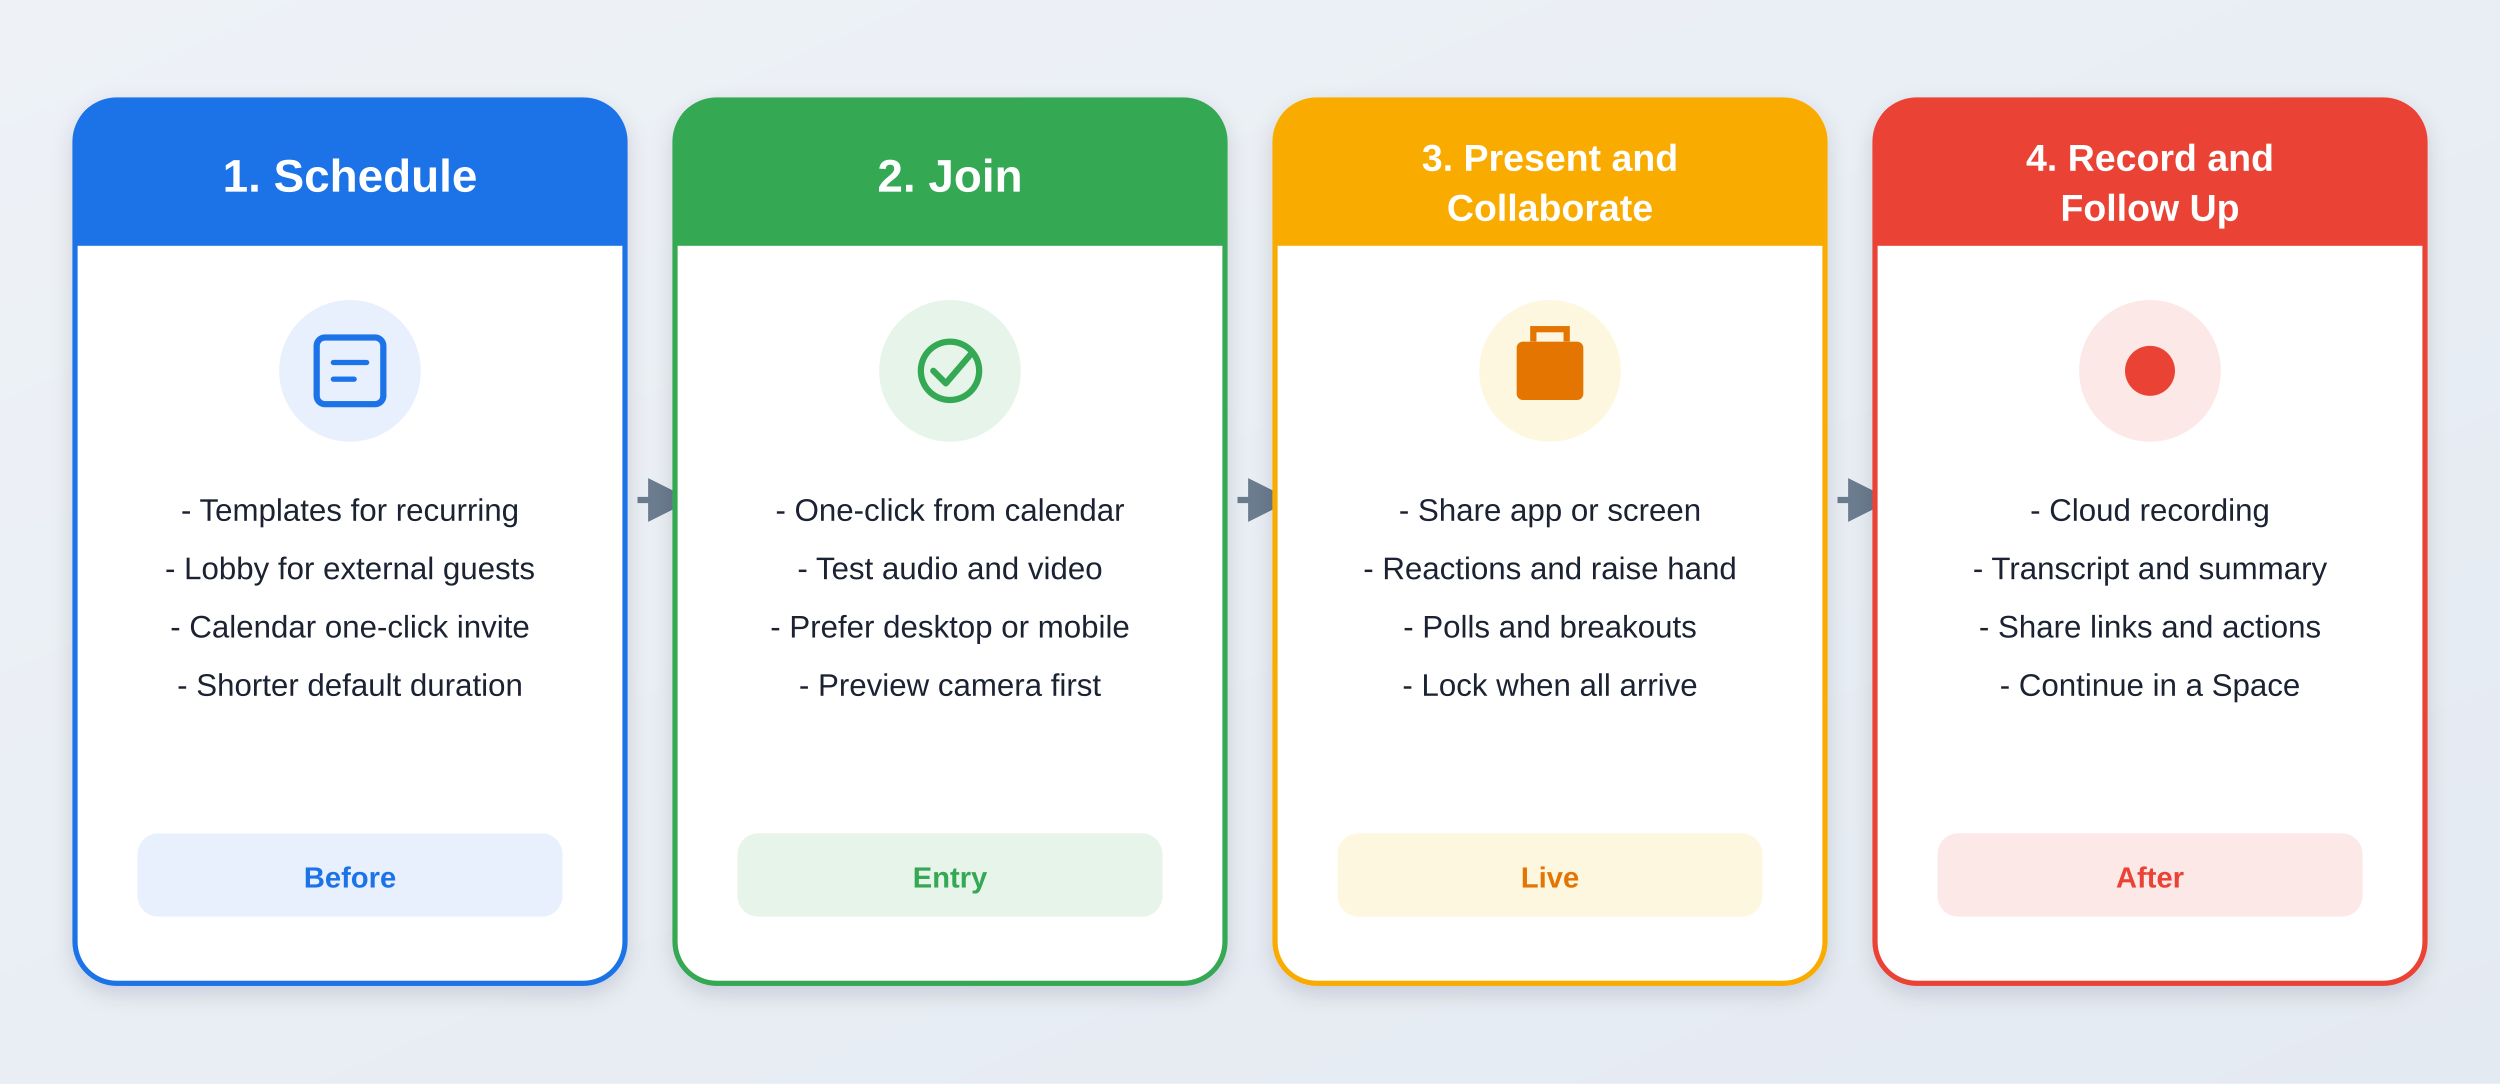
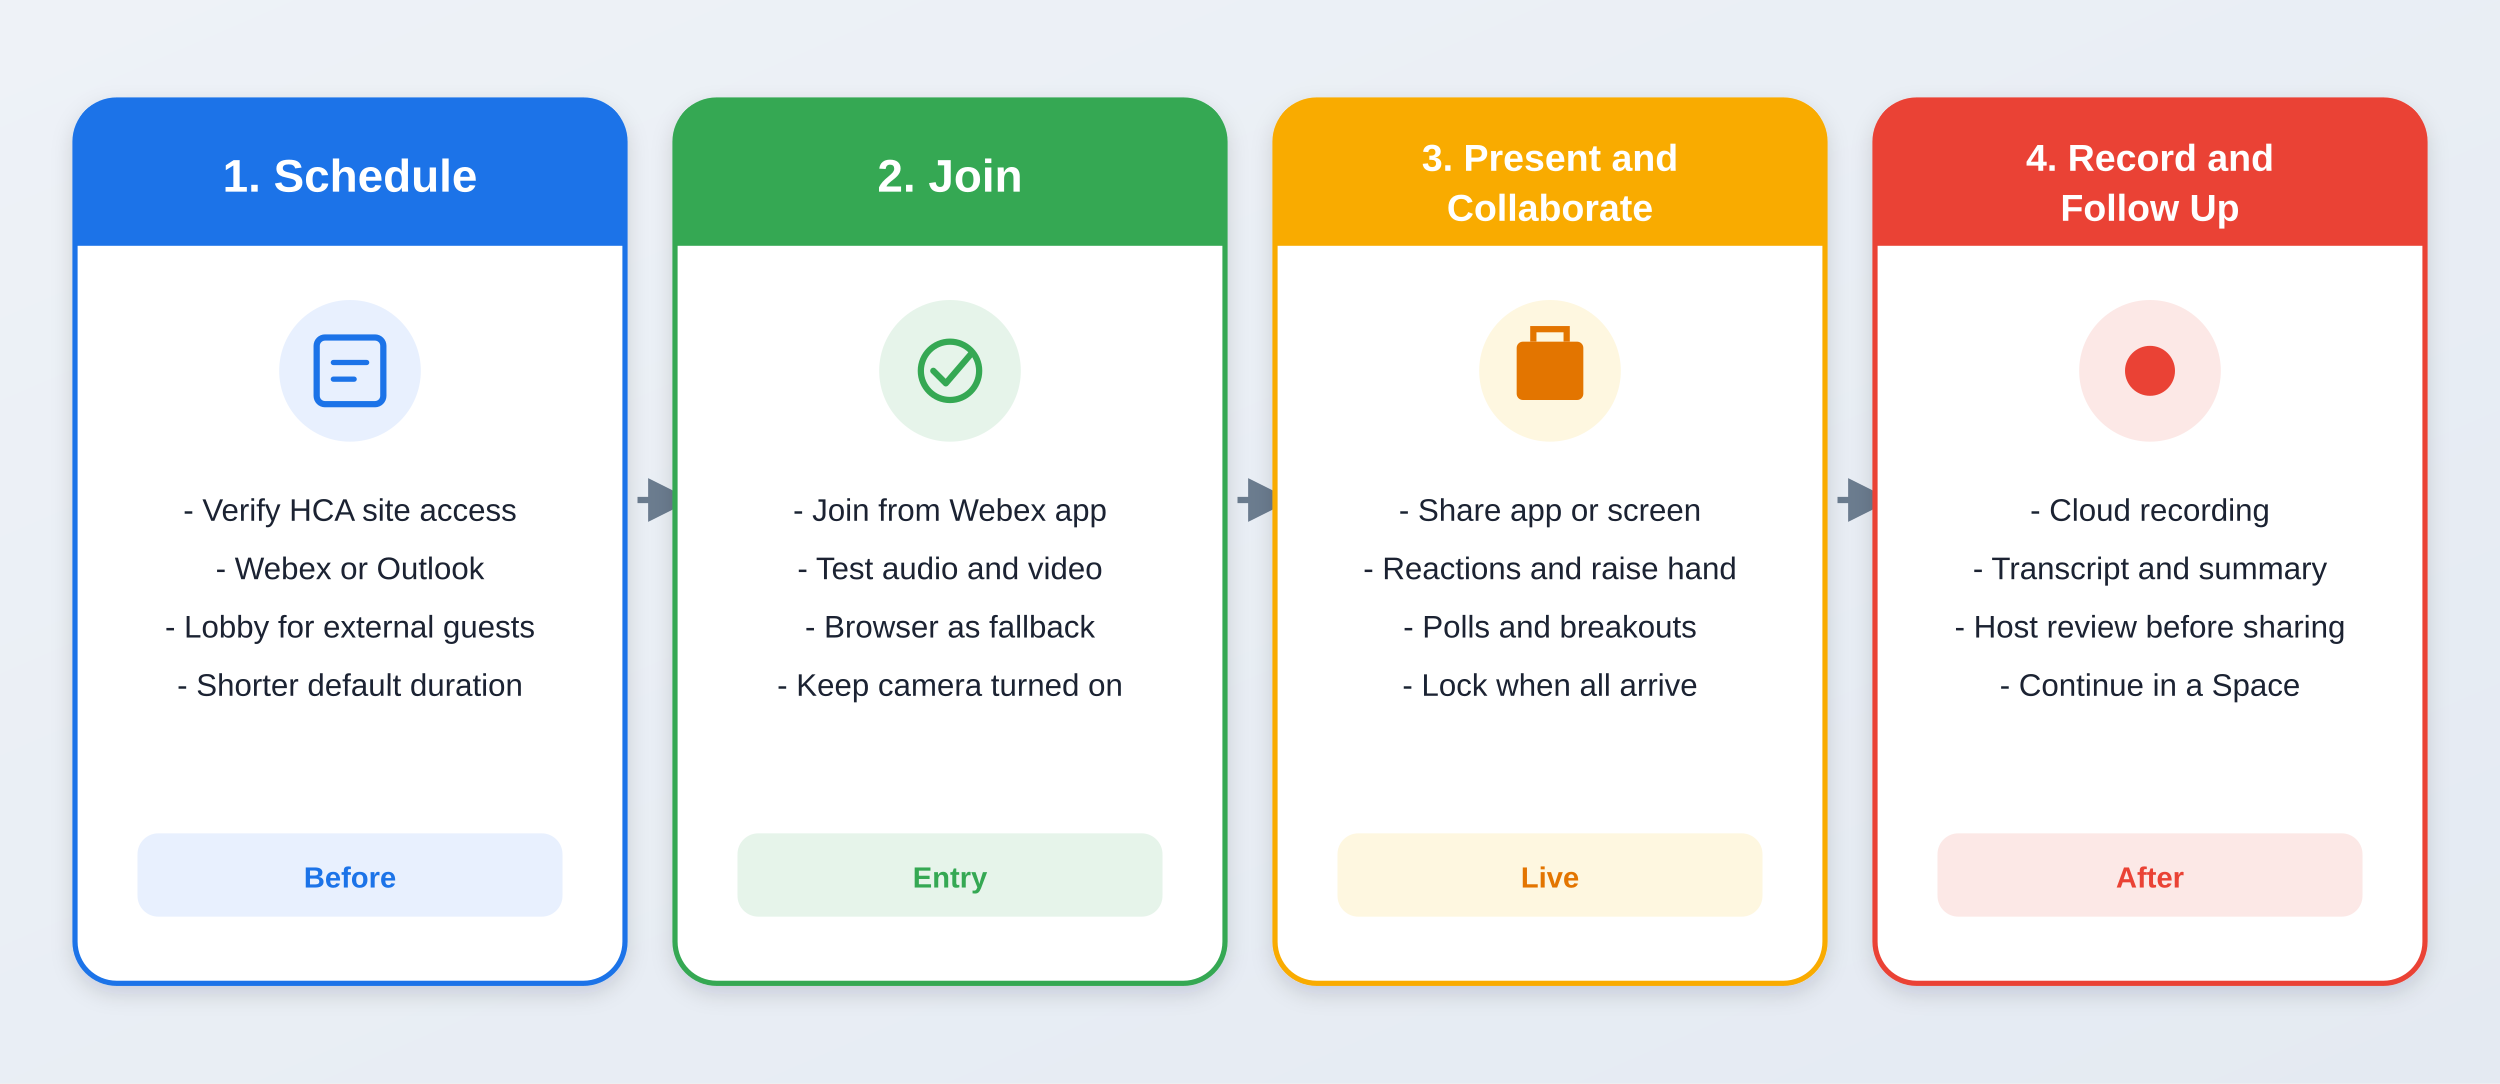
<svg xmlns="http://www.w3.org/2000/svg" viewBox="0 0 1200 520" width="1200" height="520" font-family="Segoe UI, Helvetica Neue, Arial, sans-serif">
  <defs>
    <filter id="shadow" x="-8%" y="-6%" width="120%" height="120%">
      <feDropShadow dx="0" dy="4" stdDeviation="5" flood-color="#1a2332" flood-opacity="0.14" />
    </filter>
    <linearGradient id="bg" x1="0" y1="0" x2="1" y2="1">
      <stop offset="0%" stop-color="#eef2f7" />
      <stop offset="100%" stop-color="#e4eaf2" />
    </linearGradient>
    <marker id="arr" viewBox="0 0 10 10" refX="9" refY="5" markerWidth="7" markerHeight="7" orient="auto">
      <path d="M0,0 L10,5 L0,10 z" fill="#6b7c8f" />
    </marker>
  </defs>
  <rect width="1200" height="520" fill="url(#bg)" />
  <line x1="306" y1="240" x2="330" y2="240" stroke="#6b7c8f" stroke-width="3" marker-end="url(#arr)" />
  <line x1="594" y1="240" x2="618" y2="240" stroke="#6b7c8f" stroke-width="3" marker-end="url(#arr)" />
  <line x1="882" y1="240" x2="906" y2="240" stroke="#6b7c8f" stroke-width="3" marker-end="url(#arr)" />
  <g filter="url(#shadow)">
    <rect x="36" y="48" width="264" height="424" rx="20" fill="#ffffff" stroke="#1a73e8" stroke-width="2.5" />
    <path d="M36,68 Q36,48 56,48 H280 Q300,48 300,68 V118 H36 Z" fill="#1a73e8" />
    <text x="168" y="92" text-anchor="middle" font-size="22" font-weight="700" fill="#ffffff">1. Schedule</text>
    <circle cx="168" cy="178" r="34" fill="#e8f0fe" />
    <rect x="152" y="162" width="32" height="32" rx="4" fill="none" stroke="#1a73e8" stroke-width="3" />
    <path d="M160,174 h16 M160,182 h10" stroke="#1a73e8" stroke-width="2.5" stroke-linecap="round" />
-     <text x="168" y="250" text-anchor="middle" font-size="15" fill="#1a2332">- Templates for recurring</text>
-     <text x="168" y="278" text-anchor="middle" font-size="15" fill="#1a2332">- Lobby for external guests</text>
-     <text x="168" y="306" text-anchor="middle" font-size="15" fill="#1a2332">- Calendar one-click invite</text>
+     <text x="168" y="250" text-anchor="middle" font-size="15" fill="#1a2332">- Verify HCA site access</text>
+     <text x="168" y="278" text-anchor="middle" font-size="15" fill="#1a2332">- Webex or Outlook</text>
+     <text x="168" y="306" text-anchor="middle" font-size="15" fill="#1a2332">- Lobby for external guests</text>
    <text x="168" y="334" text-anchor="middle" font-size="15" fill="#1a2332">- Shorter default duration</text>
    <rect x="66" y="400" width="204" height="40" rx="10" fill="#e8f0fe" />
    <text x="168" y="426" text-anchor="middle" font-size="14" font-weight="700" fill="#1a73e8">Before</text>
  </g>
  <g filter="url(#shadow)">
    <rect x="324" y="48" width="264" height="424" rx="20" fill="#ffffff" stroke="#34a853" stroke-width="2.5" />
    <path d="M324,68 Q324,48 344,48 H568 Q588,48 588,68 V118 H324 Z" fill="#34a853" />
    <text x="456" y="92" text-anchor="middle" font-size="22" font-weight="700" fill="#ffffff">2. Join</text>
    <circle cx="456" cy="178" r="34" fill="#e6f4ea" />
    <circle cx="456" cy="178" r="14" fill="none" stroke="#34a853" stroke-width="3" />
    <path d="M448,178 L454,184 L466,170" fill="none" stroke="#34a853" stroke-width="3" stroke-linecap="round" stroke-linejoin="round" />
-     <text x="456" y="250" text-anchor="middle" font-size="15" fill="#1a2332">- One-click from calendar</text>
+     <text x="456" y="250" text-anchor="middle" font-size="15" fill="#1a2332">- Join from Webex app</text>
    <text x="456" y="278" text-anchor="middle" font-size="15" fill="#1a2332">- Test audio and video</text>
-     <text x="456" y="306" text-anchor="middle" font-size="15" fill="#1a2332">- Prefer desktop or mobile</text>
-     <text x="456" y="334" text-anchor="middle" font-size="15" fill="#1a2332">- Preview camera first</text>
+     <text x="456" y="306" text-anchor="middle" font-size="15" fill="#1a2332">- Browser as fallback</text>
+     <text x="456" y="334" text-anchor="middle" font-size="15" fill="#1a2332">- Keep camera turned on</text>
    <rect x="354" y="400" width="204" height="40" rx="10" fill="#e6f4ea" />
    <text x="456" y="426" text-anchor="middle" font-size="14" font-weight="700" fill="#34a853">Entry</text>
  </g>
  <g filter="url(#shadow)">
    <rect x="612" y="48" width="264" height="424" rx="20" fill="#ffffff" stroke="#f9ab00" stroke-width="2.5" />
    <path d="M612,68 Q612,48 632,48 H856 Q876,48 876,68 V118 H612 Z" fill="#f9ab00" />
    <text x="744" y="82" text-anchor="middle" font-size="18" font-weight="700" fill="#ffffff">3. Present and</text>
    <text x="744" y="106" text-anchor="middle" font-size="18" font-weight="700" fill="#ffffff">Collaborate</text>
    <circle cx="744" cy="178" r="34" fill="#fef7e0" />
    <rect x="728" y="164" width="32" height="28" rx="3" fill="#e37400" />
    <path d="M736,164 V158 h16 v6" fill="none" stroke="#e37400" stroke-width="3" />
    <text x="744" y="250" text-anchor="middle" font-size="15" fill="#1a2332">- Share app or screen</text>
    <text x="744" y="278" text-anchor="middle" font-size="15" fill="#1a2332">- Reactions and raise hand</text>
    <text x="744" y="306" text-anchor="middle" font-size="15" fill="#1a2332">- Polls and breakouts</text>
    <text x="744" y="334" text-anchor="middle" font-size="15" fill="#1a2332">- Lock when all arrive</text>
    <rect x="642" y="400" width="204" height="40" rx="10" fill="#fef7e0" />
    <text x="744" y="426" text-anchor="middle" font-size="14" font-weight="700" fill="#e37400">Live</text>
  </g>
  <g filter="url(#shadow)">
    <rect x="900" y="48" width="264" height="424" rx="20" fill="#ffffff" stroke="#ea4335" stroke-width="2.5" />
    <path d="M900,68 Q900,48 920,48 H1144 Q1164,48 1164,68 V118 H900 Z" fill="#ea4335" />
    <text x="1032" y="82" text-anchor="middle" font-size="18" font-weight="700" fill="#ffffff">4. Record and</text>
    <text x="1032" y="106" text-anchor="middle" font-size="18" font-weight="700" fill="#ffffff">Follow Up</text>
    <circle cx="1032" cy="178" r="34" fill="#fce8e6" />
    <circle cx="1032" cy="178" r="12" fill="#ea4335" />
    <text x="1032" y="250" text-anchor="middle" font-size="15" fill="#1a2332">- Cloud recording</text>
    <text x="1032" y="278" text-anchor="middle" font-size="15" fill="#1a2332">- Transcript and summary</text>
-     <text x="1032" y="306" text-anchor="middle" font-size="15" fill="#1a2332">- Share links and actions</text>
+     <text x="1032" y="306" text-anchor="middle" font-size="15" fill="#1a2332">- Host review before sharing</text>
    <text x="1032" y="334" text-anchor="middle" font-size="15" fill="#1a2332">- Continue in a Space</text>
    <rect x="930" y="400" width="204" height="40" rx="10" fill="#fce8e6" />
    <text x="1032" y="426" text-anchor="middle" font-size="14" font-weight="700" fill="#ea4335">After</text>
  </g>
</svg>
